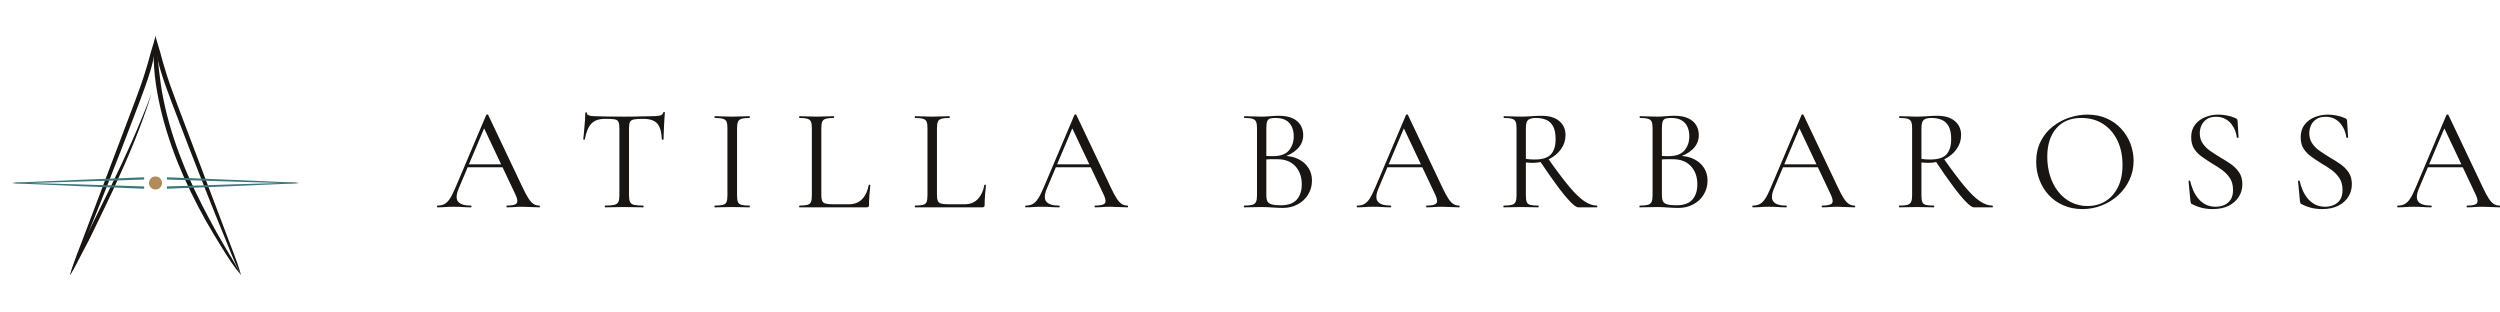
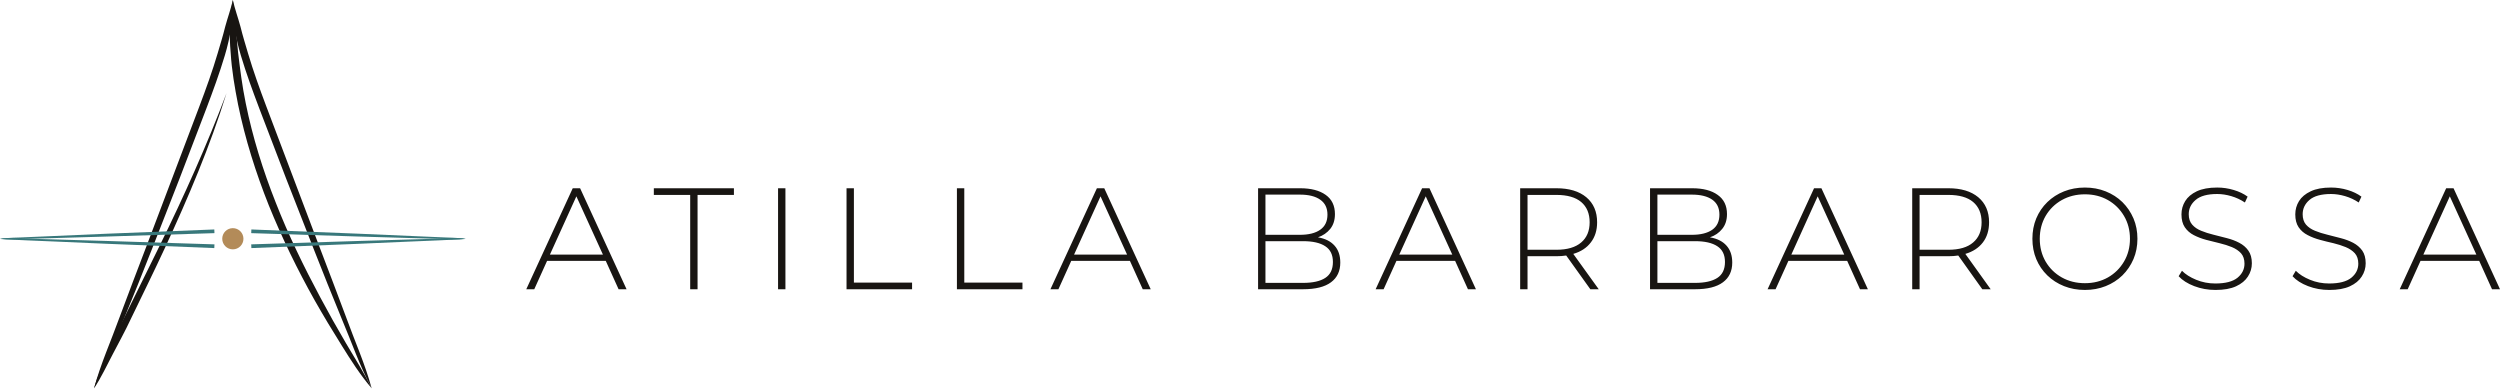
- <svg xmlns="http://www.w3.org/2000/svg" viewBox="0 0 514.38 64" role="img" aria-label="Atilla Barbarossa">
-   <g transform="scale(0.64)">
+ <svg xmlns="http://www.w3.org/2000/svg" viewBox="0 0 495.08 76.9" role="img" aria-label="Atilla Barbarossa">
+   <g transform="scale(1) translate(-3.89 -11.55)">
    <path d="M50 11.55C49.6 13.35 48.96 15.08 48.48 16.86C48.05 18.63 47.5 20.37 46.99 22.12C45.95 25.64 44.7 29.09 43.41 32.52C39.9 41.82 36.38 51.12 32.85 60.42C31.07 65.07 29.3 69.73 27.56 74.39C25.87 79.08 23.81 83.63 22.51 88.45C24.87 84.05 26.47 79.32 28.42 74.73C30.32 70.12 32.17 65.5 33.99 60.86C37.65 51.61 41.24 42.33 44.76 33.03C46.07 29.57 47.35 26.09 48.41 22.54C48.95 20.77 49.34 18.94 49.7 17.12C50 15.3 49.98 13.39 50 11.55Z" fill="#181512" />
    <path d="M50 11.55C50.02 13.39 50 15.3 50.3 17.12C50.66 18.94 51.05 20.77 51.59 22.54C52.65 26.09 53.93 29.57 55.24 33.03C58.76 42.33 62.35 51.61 66.01 60.86C67.83 65.5 69.68 70.12 71.58 74.73C73.53 79.32 75.13 84.05 77.49 88.45C76.19 83.63 74.13 79.08 72.44 74.39C70.7 69.73 68.93 65.07 67.15 60.42C63.62 51.12 60.1 41.82 56.59 32.52C55.3 29.09 54.05 25.64 53.01 22.12C52.5 20.37 51.95 18.63 51.52 16.86C51.04 15.08 50.4 13.35 50 11.55Z" fill="#181512" />
    <path d="M50 11.55C49.34 15.06 49.25 18.44 49.57 21.99C49.78 25.45 50.37 28.89 51.04 32.28C52.44 39.09 54.54 45.74 57.11 52.19C59.73 58.67 62.8 64.97 66.22 71.05C67.94 74.08 69.73 77.06 71.58 80C73.41 82.95 75.24 85.81 77.49 88.45C75.98 85.35 74.16 82.47 72.4 79.51C70.64 76.52 68.95 73.51 67.32 70.45C64.05 64.34 61.01 58.11 58.49 51.65C55.96 45.27 53.91 38.7 52.55 31.98C51.86 28.63 51.43 25.25 51.03 21.86C50.72 18.41 50.41 14.99 50 11.55Z" fill="#181512" />
    <path d="M48.75 30C44.86 40.3 40.36 50.33 35.51 60.2C33.22 64.89 30.91 69.57 28.59 74.24C27.41 76.54 26.41 78.91 25.36 81.27C24.34 83.65 23.21 85.95 22.51 88.45C23.95 86.3 25.01 83.97 26.22 81.69C27.41 79.4 28.66 77.15 29.75 74.81C32.02 70.11 34.33 65.43 36.53 60.69C41.15 50.7 45.49 40.52 48.75 30Z" fill="#181512" />
    <path d="M3.89 58.87C5.65 59.06 7.43 58.86 9.2 58.85C10.97 58.8 12.74 58.75 14.51 58.7C18.05 58.6 21.59 58.49 25.13 58.39C32.2 58.17 39.28 57.94 46.36 57.72L46.33 56.99C39.26 57.27 32.18 57.55 25.11 57.83C21.57 57.99 18.03 58.14 14.5 58.29C12.73 58.37 10.96 58.44 9.19 58.52C7.43 58.63 5.63 58.56 3.89 58.87Z" fill="#38787b" />
    <path d="M3.89 58.79C5.63 59.1 7.43 59.03 9.19 59.15C10.96 59.22 12.73 59.3 14.5 59.37C18.03 59.52 21.57 59.68 25.11 59.83C32.18 60.11 39.26 60.39 46.33 60.68L46.36 59.94C39.28 59.72 32.2 59.5 25.13 59.27C21.59 59.17 18.05 59.07 14.51 58.96C12.74 58.91 10.97 58.86 9.2 58.81C7.43 58.8 5.65 58.6 3.89 58.79Z" fill="#38787b" />
    <path d="M96.11 58.87C94.37 58.56 92.57 58.63 90.81 58.52C89.04 58.44 87.27 58.37 85.5 58.29C81.97 58.14 78.43 57.99 74.89 57.83C67.82 57.55 60.74 57.27 53.67 56.99L53.64 57.72C60.72 57.94 67.8 58.17 74.87 58.39C78.41 58.49 81.95 58.6 85.49 58.7C87.26 58.75 89.03 58.8 90.8 58.85C92.57 58.86 94.35 59.06 96.11 58.87Z" fill="#38787b" />
    <path d="M96.11 58.79C94.35 58.6 92.57 58.8 90.8 58.81C89.03 58.86 87.26 58.91 85.49 58.96C81.95 59.07 78.41 59.17 74.87 59.27C67.8 59.5 60.72 59.72 53.64 59.94L53.67 60.68C60.74 60.39 67.82 60.11 74.89 59.83C78.43 59.68 81.97 59.52 85.5 59.37C87.27 59.3 89.04 59.22 90.81 59.15C92.57 59.03 94.37 59.1 96.11 58.79Z" fill="#38787b" />
    <circle cx="50" cy="58.831" r="2.1" fill="#b38b59" />
+     <path transform="translate(108.11 68.83) scale(0.2)" d="M7.9 0L0 0L46.0-100.0L53.3-100.0L99.3 0L91.4 0L78.7-28.1L20.6-28.1L7.9 0ZM49.6-92.0L23.4-34.3L75.9-34.3L49.6-92.0ZM169.6 0L162.3 0L162.3-93.4L126.3-93.4L126.3-100.0L205.6-100.0L205.6-93.4L169.6-93.4L169.6 0ZM256.6 0L249.3 0L249.3-100.0L256.6-100.0L256.6 0ZM382.0 0L317.1 0L317.1-100.0L324.4-100.0L324.4-6.6L382.0-6.6L382.0 0ZM491.3 0L426.4 0L426.4-100.0L433.7-100.0L433.7-6.6L491.3-6.6L491.3 0ZM526.9 0L519.0 0L565-100.0L572.3-100.0L618.3 0L610.4 0L597.7-28.1L539.6-28.1L526.9 0ZM568.6-92.0L542.4-34.3L594.9-34.3L568.6-92.0ZM769.1 0L724.6 0L724.6-100.0L766.3-100.0Q782.4-100.0 791.6-93.4Q800.7-86.9 800.7-74.4L800.7-74.4Q800.7-65.6 796.1-59.8Q791.4-54.0 783.9-51.4L783.9-51.4Q794.6-49.6 800.3-43.2Q806-36.9 806-26.4L806-26.4Q806-13.7 796.8-6.9Q787.6 0 769.1 0L769.1 0ZM731.9-47.6L731.9-6.3L769.1-6.3Q783.6-6.3 791.1-11.2Q798.7-16.1 798.7-27.0L798.7-27.0Q798.7-37.7 791.1-42.6Q783.6-47.6 769.1-47.6L769.1-47.6L731.9-47.6ZM731.9-93.7L731.9-53.9L766-53.9Q779-53.9 786.1-58.9Q793.3-63.9 793.3-73.9L793.3-73.9Q793.3-83.7 786.1-88.7Q779-93.7 766-93.7L766-93.7L731.9-93.7ZM848.9 0L841.0 0L887-100.0L894.3-100.0L940.3 0L932.4 0L919.7-28.1L861.6-28.1L848.9 0ZM890.6-92.0L864.4-34.3L916.9-34.3L890.6-92.0ZM991.4 0L984.1 0L984.1-100.0L1020-100.0Q1038.9-100.0 1049.6-91.1Q1060.3-82.1 1060.3-66.3L1060.3-66.3Q1060.3-54.4 1054.1-46.4Q1048-38.3 1036.7-35.0L1036.7-35.0L1061.9 0L1053.6 0L1029.7-33.4Q1025.1-32.7 1020-32.7L1020-32.7L991.4-32.7L991.4 0ZM991.4-93.4L991.4-39.1L1020-39.1Q1036.1-39.1 1044.5-46.3Q1052.9-53.4 1052.9-66.3L1052.9-66.3Q1052.9-79.3 1044.5-86.4Q1036.1-93.4 1020-93.4L1020-93.4L991.4-93.4ZM1157.3 0L1112.7 0L1112.7-100.0L1154.4-100.0Q1170.6-100.0 1179.7-93.4Q1188.9-86.9 1188.9-74.4L1188.9-74.4Q1188.9-65.6 1184.2-59.8Q1179.6-54.0 1172-51.4L1172-51.4Q1182.7-49.6 1188.4-43.2Q1194.1-36.9 1194.1-26.4L1194.1-26.4Q1194.1-13.7 1184.9-6.9Q1175.7 0 1157.3 0L1157.3 0ZM1120-47.6L1120-6.3L1157.3-6.3Q1171.7-6.3 1179.3-11.2Q1186.9-16.1 1186.9-27.0L1186.9-27.0Q1186.9-37.7 1179.3-42.6Q1171.7-47.6 1157.3-47.6L1157.3-47.6L1120-47.6ZM1120-93.7L1120-53.9L1154.1-53.9Q1167.1-53.9 1174.3-58.9Q1181.4-63.9 1181.4-73.9L1181.4-73.9Q1181.4-83.7 1174.3-88.7Q1167.1-93.7 1154.1-93.7L1154.1-93.7L1120-93.7ZM1237 0L1229.1 0L1275.1-100.0L1282.4-100.0L1328.4 0L1320.6 0L1307.9-28.1L1249.7-28.1L1237 0ZM1278.7-92.0L1252.6-34.3L1305-34.3L1278.7-92.0ZM1379.6 0L1372.3 0L1372.3-100.0L1408.1-100.0Q1427.0-100.0 1437.7-91.1Q1448.4-82.1 1448.4-66.3L1448.4-66.3Q1448.4-54.4 1442.3-46.4Q1436.1-38.3 1424.9-35.0L1424.9-35.0L1450.0 0L1441.7 0L1417.9-33.4Q1413.3-32.7 1408.1-32.7L1408.1-32.7L1379.6-32.7L1379.6 0ZM1379.6-93.4L1379.6-39.1L1408.1-39.1Q1424.3-39.1 1432.6-46.3Q1441.0-53.4 1441.0-66.3L1441.0-66.3Q1441.0-79.3 1432.6-86.4Q1424.3-93.4 1408.1-93.4L1408.1-93.4L1379.6-93.4ZM1543.3 0.7L1543.3 0.7Q1532.1 0.7 1522.6-3.1Q1513.1-6.9 1506.1-13.7Q1499.0-20.6 1495.1-29.9Q1491.3-39.1 1491.3-50.0L1491.3-50.0Q1491.3-60.9 1495.1-70.1Q1499.0-79.4 1506.1-86.3Q1513.1-93.1 1522.6-96.9Q1532.1-100.7 1543.3-100.7L1543.3-100.7Q1554.4-100.7 1563.9-96.9Q1573.4-93.1 1580.4-86.3Q1587.4-79.4 1591.4-70.1Q1595.3-60.9 1595.3-50.0L1595.3-50.0Q1595.3-39.1 1591.4-29.9Q1587.4-20.6 1580.4-13.7Q1573.4-6.9 1563.9-3.1Q1554.4 0.7 1543.3 0.7ZM1543.3-6.0L1543.3-6.0Q1556.0-6.0 1566.1-11.7Q1576.1-17.4 1582.0-27.4Q1587.9-37.4 1587.9-50.0L1587.9-50.0Q1587.9-62.6 1582.0-72.6Q1576.1-82.6 1566.1-88.3Q1556.0-94.0 1543.3-94.0L1543.3-94.0Q1530.6-94.0 1520.4-88.3Q1510.3-82.6 1504.4-72.6Q1498.6-62.6 1498.6-50.0L1498.6-50.0Q1498.6-37.4 1504.4-27.4Q1510.3-17.4 1520.4-11.7Q1530.6-6.0 1543.3-6.0ZM1672.6 0.7L1672.6 0.7Q1661.4 0.7 1651.5-3.1Q1641.6-6.9 1636.1-12.9L1636.1-12.9L1639.4-18.3Q1644.6-13.0 1653.4-9.4Q1662.3-5.7 1672.4-5.7L1672.4-5.7Q1687.4-5.7 1694.4-11.4Q1701.3-17.1 1701.3-25.3L1701.3-25.3Q1701.3-31.7 1697.9-35.6Q1694.4-39.4 1688.9-41.7Q1683.3-44.0 1676.6-45.6Q1670.0-47.1 1663.4-48.9Q1656.7-50.7 1651.1-53.6Q1645.6-56.4 1642.2-61.4Q1638.9-66.3 1638.9-74.1L1638.9-74.1Q1638.9-81.3 1642.6-87.3Q1646.3-93.3 1654.1-97.0Q1662.0-100.7 1674.3-100.7L1674.3-100.7Q1682.6-100.7 1690.6-98.3Q1698.7-95.9 1704.4-91.7L1704.4-91.7L1701.7-85.9Q1695.4-90.1 1688.2-92.2Q1681.0-94.3 1674.3-94.3L1674.3-94.3Q1659.7-94.3 1652.9-88.4Q1646.1-82.6 1646.1-74.3L1646.1-74.3Q1646.1-67.9 1649.5-64.0Q1652.9-60.1 1658.4-57.9Q1664.0-55.6 1670.6-54.0Q1677.3-52.4 1683.9-50.6Q1690.6-48.9 1696.1-46.0Q1701.7-43.1 1705.1-38.3Q1708.6-33.4 1708.6-25.7L1708.6-25.7Q1708.6-18.6 1704.7-12.6Q1700.9-6.6 1692.9-2.9Q1685.0 0.7 1672.6 0.7ZM1785.3 0.7L1785.3 0.7Q1774.1 0.7 1764.2-3.1Q1754.3-6.9 1748.9-12.9L1748.9-12.9L1752.1-18.3Q1757.3-13.0 1766.1-9.4Q1775.0-5.7 1785.1-5.7L1785.1-5.7Q1800.1-5.7 1807.1-11.4Q1814.0-17.1 1814.0-25.3L1814.0-25.3Q1814.0-31.7 1810.6-35.6Q1807.1-39.4 1801.6-41.7Q1796.0-44.0 1789.4-45.6Q1782.7-47.1 1776.1-48.9Q1769.4-50.7 1763.9-53.6Q1758.3-56.4 1754.9-61.4Q1751.6-66.3 1751.6-74.1L1751.6-74.1Q1751.6-81.3 1755.3-87.3Q1759.0-93.3 1766.9-97.0Q1774.7-100.7 1787.0-100.7L1787.0-100.7Q1795.3-100.7 1803.4-98.3Q1811.4-95.9 1817.1-91.7L1817.1-91.7L1814.4-85.9Q1808.1-90.1 1800.9-92.2Q1793.7-94.3 1787.0-94.3L1787.0-94.3Q1772.4-94.3 1765.6-88.4Q1758.9-82.6 1758.9-74.3L1758.9-74.3Q1758.9-67.9 1762.2-64.0Q1765.6-60.1 1771.1-57.9Q1776.7-55.6 1783.4-54.0Q1790.0-52.4 1796.6-50.6Q1803.3-48.9 1808.9-46.0Q1814.4-43.1 1817.9-38.3Q1821.3-33.4 1821.3-25.7L1821.3-25.7Q1821.3-18.6 1817.4-12.6Q1813.6-6.6 1805.6-2.9Q1797.7 0.7 1785.3 0.7ZM1862.9 0L1855.0 0L1901.0-100.0L1908.3-100.0L1954.3 0L1946.4 0L1933.7-28.1L1875.6-28.1L1862.9 0ZM1904.6-92.0L1878.4-34.3L1930.9-34.3L1904.6-92.0Z" fill="#181512" />
  </g>
-   <path transform="translate(90.00 23.91)" d="M5.82 10.5 6.12 9.9H14.07L14.28 10.5ZM20.97 18.39Q21.09 18.39 21.09 18.57Q21.09 18.75 20.97 18.75Q20.1 18.75 19.2 18.69Q18.3 18.63 17.46 18.63Q16.53 18.63 15.84 18.69Q15.15 18.75 14.31 18.75Q14.19 18.75 14.19 18.57Q14.19 18.39 14.31 18.39Q15.9 18.39 16.29 17.93Q16.68 17.46 16.08 16.17L9.42 2.1L10.17 1.17L4.35 14.94Q3.6 16.77 4.26 17.58Q4.92 18.39 6.87 18.39Q7.02 18.39 7.02 18.57Q7.02 18.75 6.87 18.75Q5.97 18.75 5.22 18.69Q4.47 18.63 3.33 18.63Q2.25 18.63 1.6 18.69Q0.96 18.75 0.03 18.75Q-0.09 18.75 -0.09 18.57Q-0.09 18.39 0.03 18.39Q0.84 18.39 1.44 18.08Q2.04 17.76 2.56 16.97Q3.09 16.17 3.72 14.67L10.05 -0.27Q10.11 -0.36 10.26 -0.36Q10.41 -0.36 10.44 -0.27L17.52 14.64Q18.21 16.11 18.75 16.94Q19.29 17.76 19.81 18.08Q20.34 18.39 20.97 18.39ZM34.5 0.54Q32.64 0.54 31.7 1.5Q30.75 2.46 30.33 4.77Q30.33 4.83 30.16 4.83Q30 4.83 30 4.77Q30.06 4.38 30.12 3.68Q30.18 2.97 30.25 2.16Q30.33 1.35 30.38 0.59Q30.42 -0.18 30.42 -0.66Q30.42 -0.81 30.59 -0.81Q30.75 -0.81 30.75 -0.66Q30.75 -0.36 31.05 -0.22Q31.35 -0.09 31.73 -0.04Q32.1 0 32.37 0Q34.95 0.09 38.4 0.09Q40.53 0.09 41.77 0.04Q43.02 0 44.19 0Q45.21 0 45.77 -0.13Q46.32 -0.27 46.47 -0.75Q46.5 -0.87 46.65 -0.87Q46.8 -0.87 46.8 -0.75Q46.77 -0.3 46.71 0.48Q46.65 1.26 46.62 2.1Q46.59 2.94 46.56 3.66Q46.53 4.38 46.53 4.77Q46.53 4.83 46.35 4.83Q46.17 4.83 46.17 4.77Q46.08 2.43 45.21 1.48Q44.34 0.54 42.33 0.54Q41.07 0.54 40.44 0.66Q39.81 0.78 39.62 1.19Q39.42 1.59 39.42 2.49V16.32Q39.42 17.19 39.63 17.64Q39.84 18.09 40.45 18.24Q41.07 18.39 42.33 18.39Q42.42 18.39 42.42 18.57Q42.42 18.75 42.33 18.75Q41.55 18.75 40.56 18.72Q39.57 18.69 38.4 18.69Q37.29 18.69 36.3 18.72Q35.31 18.75 34.5 18.75Q34.44 18.75 34.44 18.57Q34.44 18.39 34.5 18.39Q35.73 18.39 36.38 18.24Q37.02 18.09 37.23 17.64Q37.44 17.19 37.44 16.32V2.43Q37.44 1.53 37.23 1.13Q37.02 0.72 36.39 0.63Q35.76 0.54 34.5 0.54ZM61.65 16.32Q61.65 17.19 61.83 17.64Q62.01 18.09 62.56 18.24Q63.12 18.39 64.2 18.39Q64.29 18.39 64.29 18.57Q64.29 18.75 64.2 18.75Q63.48 18.75 62.59 18.72Q61.71 18.69 60.63 18.69Q59.64 18.69 58.72 18.72Q57.81 18.75 57.09 18.75Q57 18.75 57 18.57Q57 18.39 57.09 18.39Q58.17 18.39 58.74 18.24Q59.31 18.09 59.49 17.64Q59.67 17.19 59.67 16.32V2.43Q59.67 1.56 59.49 1.13Q59.31 0.69 58.74 0.53Q58.17 0.36 57.09 0.36Q57 0.36 57 0.18Q57 0 57.09 0Q57.81 0 58.72 0.04Q59.64 0.09 60.63 0.09Q61.71 0.09 62.61 0.04Q63.51 0 64.2 0Q64.29 0 64.29 0.18Q64.29 0.36 64.2 0.36Q63.12 0.36 62.56 0.54Q62.01 0.72 61.83 1.17Q61.65 1.62 61.65 2.49ZM78.99 2.46V16.2Q78.99 17.01 79.17 17.43Q79.35 17.85 79.87 17.98Q80.4 18.12 81.39 18.12H84.66Q86.4 18.12 87.42 17.02Q88.44 15.93 88.74 14.16Q88.74 14.07 88.9 14.09Q89.07 14.1 89.07 14.19Q88.98 15 88.89 16.16Q88.8 17.31 88.8 18.3Q88.8 18.75 88.35 18.75H74.49Q74.43 18.75 74.43 18.57Q74.43 18.39 74.49 18.39Q75.57 18.39 76.12 18.24Q76.68 18.09 76.86 17.64Q77.04 17.19 77.04 16.32V2.43Q77.04 1.56 76.86 1.13Q76.68 0.69 76.12 0.53Q75.57 0.36 74.49 0.36Q74.43 0.36 74.43 0.18Q74.43 0 74.49 0Q75.21 0 76.11 0.04Q77.01 0.09 78 0.09Q79.05 0.09 79.95 0.04Q80.85 0 81.54 0Q81.63 0 81.63 0.18Q81.63 0.36 81.54 0.36Q80.46 0.36 79.9 0.53Q79.35 0.69 79.17 1.14Q78.99 1.59 78.99 2.46ZM102.78 2.46V16.2Q102.78 17.01 102.96 17.43Q103.14 17.85 103.66 17.98Q104.19 18.12 105.18 18.12H108.45Q110.19 18.12 111.21 17.02Q112.23 15.93 112.53 14.16Q112.53 14.07 112.69 14.09Q112.86 14.1 112.86 14.19Q112.77 15 112.68 16.16Q112.59 17.31 112.59 18.3Q112.59 18.75 112.14 18.75H98.28Q98.22 18.75 98.22 18.57Q98.22 18.39 98.28 18.39Q99.36 18.39 99.91 18.24Q100.47 18.09 100.65 17.64Q100.83 17.19 100.83 16.32V2.43Q100.83 1.56 100.65 1.13Q100.47 0.69 99.91 0.53Q99.36 0.36 98.28 0.36Q98.22 0.36 98.22 0.18Q98.22 0 98.28 0Q99 0 99.9 0.04Q100.8 0.09 101.79 0.09Q102.84 0.09 103.74 0.04Q104.64 0 105.33 0Q105.42 0 105.42 0.18Q105.42 0.36 105.33 0.36Q104.25 0.36 103.69 0.53Q103.14 0.69 102.96 1.14Q102.78 1.59 102.78 2.46ZM126.84 10.5 127.14 9.9H135.09L135.3 10.5ZM141.99 18.39Q142.11 18.39 142.11 18.57Q142.11 18.75 141.99 18.75Q141.12 18.75 140.22 18.69Q139.32 18.63 138.48 18.63Q137.55 18.63 136.86 18.69Q136.17 18.75 135.33 18.75Q135.21 18.75 135.21 18.57Q135.21 18.39 135.33 18.39Q136.92 18.39 137.31 17.93Q137.7 17.46 137.1 16.17L130.44 2.1L131.19 1.17L125.37 14.94Q124.62 16.77 125.28 17.58Q125.94 18.39 127.89 18.39Q128.04 18.39 128.04 18.57Q128.04 18.75 127.89 18.75Q126.99 18.75 126.24 18.69Q125.49 18.63 124.35 18.63Q123.27 18.63 122.62 18.69Q121.98 18.75 121.05 18.75Q120.93 18.75 120.93 18.57Q120.93 18.39 121.05 18.39Q121.86 18.39 122.46 18.08Q123.06 17.76 123.58 16.97Q124.11 16.17 124.74 14.67L131.07 -0.27Q131.13 -0.36 131.28 -0.36Q131.43 -0.36 131.46 -0.27L138.54 14.64Q139.23 16.11 139.77 16.94Q140.31 17.76 140.83 18.08Q141.36 18.39 141.99 18.39ZM173.7 8.49 174.03 8.16Q175.8 8.16 177.13 8.82Q178.47 9.48 179.2 10.62Q179.94 11.76 179.94 13.23Q179.94 14.82 179.16 16.11Q178.38 17.4 177.01 18.13Q175.65 18.87 173.97 18.87Q173.01 18.87 171.79 18.78Q170.58 18.69 169.56 18.69Q168.57 18.69 167.65 18.72Q166.74 18.75 165.99 18.75Q165.93 18.75 165.93 18.57Q165.93 18.39 165.99 18.39Q167.07 18.39 167.64 18.24Q168.21 18.09 168.42 17.64Q168.63 17.19 168.63 16.32V2.43Q168.63 1.56 168.44 1.13Q168.24 0.69 167.69 0.53Q167.13 0.36 166.05 0.36Q165.96 0.36 165.96 0.18Q165.96 0 166.05 0Q166.77 0 167.67 0.04Q168.57 0.09 169.56 0.09Q170.34 0.09 171.36 0Q172.38 -0.09 173.1 -0.09Q174.87 -0.09 175.98 0.44Q177.09 0.96 177.61 1.86Q178.14 2.76 178.14 3.87Q178.14 5.58 176.89 6.78Q175.65 7.98 173.7 8.49ZM172.44 0.36Q171.75 0.36 171.33 0.48Q170.91 0.6 170.73 1.04Q170.55 1.47 170.55 2.49V8.37L169.59 8.13Q170.55 8.19 171.18 8.21Q171.81 8.22 171.9 8.22Q174.21 8.22 175.2 7.04Q176.19 5.85 176.19 4.11Q176.19 3.06 175.81 2.21Q175.44 1.35 174.63 0.86Q173.82 0.36 172.44 0.36ZM173.52 18.33Q175.77 18.33 176.8 17.17Q177.84 16.02 177.84 13.98Q177.84 11.73 176.52 10.29Q175.2 8.85 172.83 8.85Q172.08 8.82 171.28 8.85Q170.49 8.88 169.68 9L170.55 8.67V16.32Q170.55 17.04 170.76 17.49Q170.97 17.94 171.62 18.13Q172.26 18.33 173.52 18.33ZM195.06 10.5 195.36 9.9H203.31L203.52 10.5ZM210.21 18.39Q210.33 18.39 210.33 18.57Q210.33 18.75 210.21 18.75Q209.34 18.75 208.44 18.69Q207.54 18.63 206.7 18.63Q205.77 18.63 205.08 18.69Q204.39 18.75 203.55 18.75Q203.43 18.75 203.43 18.57Q203.43 18.39 203.55 18.39Q205.14 18.39 205.53 17.93Q205.92 17.46 205.32 16.17L198.66 2.1L199.41 1.17L193.59 14.94Q192.84 16.77 193.5 17.58Q194.16 18.39 196.11 18.39Q196.26 18.39 196.26 18.57Q196.26 18.75 196.11 18.75Q195.21 18.75 194.46 18.69Q193.71 18.63 192.57 18.63Q191.49 18.63 190.85 18.69Q190.2 18.75 189.27 18.75Q189.15 18.75 189.15 18.57Q189.15 18.39 189.27 18.39Q190.08 18.39 190.68 18.08Q191.28 17.76 191.81 16.97Q192.33 16.17 192.96 14.67L199.29 -0.27Q199.35 -0.36 199.5 -0.36Q199.65 -0.36 199.68 -0.27L206.76 14.64Q207.45 16.11 207.99 16.94Q208.53 17.76 209.06 18.08Q209.58 18.39 210.21 18.39ZM234.72 18.75Q234.21 18.75 233.09 17.59Q231.96 16.44 230.36 14.27Q228.75 12.09 226.77 9.12L228.45 8.61Q231 12.24 232.79 14.39Q234.57 16.53 235.94 17.46Q237.3 18.39 238.56 18.39Q238.65 18.39 238.65 18.57Q238.65 18.75 238.56 18.75Q237.06 18.75 236.12 18.75Q235.17 18.75 234.72 18.75ZM227.16 -0.09Q229.56 -0.09 230.84 1.01Q232.11 2.1 232.11 3.87Q232.11 5.49 231.17 6.79Q230.22 8.1 228.68 8.85Q227.13 9.6 225.3 9.6Q225 9.6 224.63 9.57Q224.25 9.54 223.95 9.51V16.32Q223.95 17.19 224.12 17.64Q224.28 18.09 224.84 18.24Q225.39 18.39 226.5 18.39Q226.59 18.39 226.59 18.57Q226.59 18.75 226.5 18.75Q225.78 18.75 224.9 18.72Q224.01 18.69 222.96 18.69Q221.97 18.69 221.06 18.72Q220.14 18.75 219.39 18.75Q219.33 18.75 219.33 18.57Q219.33 18.39 219.39 18.39Q220.5 18.39 221.06 18.24Q221.61 18.09 221.82 17.64Q222.03 17.19 222.03 16.32V2.43Q222.03 1.56 221.84 1.13Q221.64 0.69 221.1 0.53Q220.56 0.36 219.45 0.36Q219.36 0.36 219.36 0.18Q219.36 0 219.45 0Q220.17 0 221.07 0.04Q221.97 0.09 222.96 0.09Q223.89 0.09 225.11 0Q226.32 -0.09 227.16 -0.09ZM230.07 4.74Q230.07 3.09 229.58 2.13Q229.08 1.17 228.18 0.77Q227.28 0.36 226.02 0.36Q224.91 0.36 224.43 0.75Q223.95 1.14 223.95 2.49V8.79Q224.37 8.85 224.85 8.88Q225.33 8.91 225.72 8.91Q228.15 8.91 229.11 7.85Q230.07 6.78 230.07 4.74ZM255.09 8.49 255.42 8.16Q257.19 8.16 258.53 8.82Q259.86 9.48 260.6 10.62Q261.33 11.76 261.33 13.23Q261.33 14.82 260.55 16.11Q259.77 17.4 258.41 18.13Q257.04 18.87 255.36 18.87Q254.4 18.87 253.19 18.78Q251.97 18.69 250.95 18.69Q249.96 18.69 249.05 18.72Q248.13 18.75 247.38 18.75Q247.32 18.75 247.32 18.57Q247.32 18.39 247.38 18.39Q248.46 18.39 249.03 18.24Q249.6 18.09 249.81 17.64Q250.02 17.19 250.02 16.32V2.43Q250.02 1.56 249.83 1.13Q249.63 0.69 249.08 0.53Q248.52 0.36 247.44 0.36Q247.35 0.36 247.35 0.18Q247.35 0 247.44 0Q248.16 0 249.06 0.04Q249.96 0.09 250.95 0.09Q251.73 0.09 252.75 0Q253.77 -0.09 254.49 -0.09Q256.26 -0.09 257.37 0.44Q258.48 0.96 259 1.86Q259.53 2.76 259.53 3.87Q259.53 5.58 258.29 6.78Q257.04 7.98 255.09 8.49ZM253.83 0.36Q253.14 0.36 252.72 0.48Q252.3 0.6 252.12 1.04Q251.94 1.47 251.94 2.49V8.37L250.98 8.13Q251.94 8.19 252.57 8.21Q253.2 8.22 253.29 8.22Q255.6 8.22 256.59 7.04Q257.58 5.85 257.58 4.11Q257.58 3.06 257.21 2.21Q256.83 1.35 256.02 0.86Q255.21 0.36 253.83 0.36ZM254.91 18.33Q257.16 18.33 258.2 17.17Q259.23 16.02 259.23 13.98Q259.23 11.73 257.91 10.29Q256.59 8.85 254.22 8.85Q253.47 8.82 252.68 8.85Q251.88 8.88 251.07 9L251.94 8.67V16.32Q251.94 17.04 252.15 17.49Q252.36 17.94 253.01 18.13Q253.65 18.33 254.91 18.33ZM276.45 10.5 276.75 9.9H284.7L284.91 10.5ZM291.6 18.39Q291.72 18.39 291.72 18.57Q291.72 18.75 291.6 18.75Q290.73 18.75 289.83 18.69Q288.93 18.63 288.09 18.63Q287.16 18.63 286.47 18.69Q285.78 18.75 284.94 18.75Q284.82 18.75 284.82 18.57Q284.82 18.39 284.94 18.39Q286.53 18.39 286.92 17.93Q287.31 17.46 286.71 16.17L280.05 2.1L280.8 1.17L274.98 14.94Q274.23 16.77 274.89 17.58Q275.55 18.39 277.5 18.39Q277.65 18.39 277.65 18.57Q277.65 18.75 277.5 18.75Q276.6 18.75 275.85 18.69Q275.1 18.63 273.96 18.63Q272.88 18.63 272.24 18.69Q271.59 18.75 270.66 18.75Q270.54 18.75 270.54 18.57Q270.54 18.39 270.66 18.39Q271.47 18.39 272.07 18.08Q272.67 17.76 273.2 16.97Q273.72 16.17 274.35 14.67L280.68 -0.27Q280.74 -0.36 280.89 -0.36Q281.04 -0.36 281.07 -0.27L288.15 14.64Q288.84 16.11 289.38 16.94Q289.92 17.76 290.45 18.08Q290.97 18.39 291.6 18.39ZM316.11 18.75Q315.6 18.75 314.48 17.59Q313.35 16.44 311.75 14.27Q310.14 12.09 308.16 9.12L309.84 8.61Q312.39 12.24 314.18 14.39Q315.96 16.53 317.33 17.46Q318.69 18.39 319.95 18.39Q320.04 18.39 320.04 18.57Q320.04 18.75 319.95 18.75Q318.45 18.75 317.51 18.75Q316.56 18.75 316.11 18.75ZM308.55 -0.09Q310.95 -0.09 312.23 1.01Q313.5 2.1 313.5 3.87Q313.5 5.49 312.56 6.79Q311.61 8.1 310.07 8.85Q308.52 9.6 306.69 9.6Q306.39 9.6 306.02 9.57Q305.64 9.54 305.34 9.51V16.32Q305.34 17.19 305.51 17.64Q305.67 18.09 306.23 18.24Q306.78 18.39 307.89 18.39Q307.98 18.39 307.98 18.57Q307.98 18.75 307.89 18.75Q307.17 18.75 306.29 18.72Q305.4 18.69 304.35 18.69Q303.36 18.69 302.45 18.72Q301.53 18.75 300.78 18.75Q300.72 18.75 300.72 18.57Q300.72 18.39 300.78 18.39Q301.89 18.39 302.45 18.24Q303 18.09 303.21 17.64Q303.42 17.19 303.42 16.32V2.43Q303.42 1.56 303.23 1.13Q303.03 0.69 302.49 0.53Q301.95 0.36 300.84 0.36Q300.75 0.36 300.75 0.18Q300.75 0 300.84 0Q301.56 0 302.46 0.04Q303.36 0.09 304.35 0.09Q305.28 0.09 306.5 0Q307.71 -0.09 308.55 -0.09ZM311.46 4.74Q311.46 3.09 310.97 2.13Q310.47 1.17 309.57 0.77Q308.67 0.36 307.41 0.36Q306.3 0.36 305.82 0.75Q305.34 1.14 305.34 2.49V8.79Q305.76 8.85 306.24 8.88Q306.72 8.91 307.11 8.91Q309.54 8.91 310.5 7.85Q311.46 6.78 311.46 4.74ZM338.46 19.11Q336.3 19.11 334.55 18.34Q332.79 17.58 331.55 16.23Q330.3 14.88 329.63 13.12Q328.95 11.37 328.95 9.39Q328.95 6.96 329.9 5.13Q330.84 3.3 332.4 2.09Q333.96 0.87 335.82 0.27Q337.68 -0.33 339.51 -0.33Q341.73 -0.33 343.49 0.47Q345.24 1.26 346.47 2.61Q347.7 3.96 348.35 5.67Q348.99 7.38 348.99 9.18Q348.99 11.28 348.15 13.08Q347.31 14.88 345.86 16.23Q344.4 17.58 342.5 18.34Q340.59 19.11 338.46 19.11ZM339.51 18.48Q341.55 18.48 343.17 17.51Q344.79 16.53 345.75 14.64Q346.71 12.75 346.71 10.02Q346.71 7.2 345.68 5.03Q344.64 2.85 342.74 1.61Q340.83 0.36 338.25 0.36Q334.92 0.36 333.08 2.5Q331.23 4.65 331.23 8.34Q331.23 10.47 331.82 12.32Q332.4 14.16 333.51 15.55Q334.62 16.95 336.15 17.71Q337.68 18.48 339.51 18.48ZM362.61 3.51Q362.61 4.74 363.23 5.62Q363.84 6.51 364.8 7.17Q365.76 7.83 366.84 8.49Q367.95 9.12 368.99 9.84Q370.02 10.56 370.7 11.55Q371.37 12.54 371.37 13.98Q371.37 15.42 370.65 16.57Q369.93 17.73 368.57 18.42Q367.2 19.11 365.19 19.11Q364.47 19.11 363.77 19Q363.06 18.9 362.36 18.66Q361.65 18.42 360.96 18.06Q360.81 17.97 360.77 17.84Q360.72 17.7 360.69 17.49L360.3 13.41Q360.27 13.26 360.44 13.25Q360.6 13.23 360.63 13.35Q360.84 14.25 361.23 15.18Q361.62 16.11 362.25 16.89Q362.88 17.67 363.78 18.15Q364.68 18.63 365.88 18.63Q366.75 18.63 367.58 18.3Q368.4 17.97 368.93 17.22Q369.45 16.47 369.45 15.18Q369.45 13.71 368.81 12.74Q368.16 11.76 367.17 11.04Q366.18 10.32 365.07 9.69Q364.02 9.03 363.05 8.34Q362.07 7.65 361.46 6.71Q360.84 5.76 360.84 4.35Q360.84 2.76 361.65 1.73Q362.46 0.69 363.75 0.18Q365.04 -0.33 366.42 -0.33Q367.26 -0.33 368.16 -0.16Q369.06 0 369.93 0.39Q370.17 0.48 370.28 0.62Q370.38 0.75 370.38 0.9L370.59 4.32Q370.59 4.44 370.44 4.46Q370.29 4.47 370.23 4.35Q370.17 3.75 369.9 3.02Q369.63 2.28 369.12 1.62Q368.61 0.96 367.83 0.54Q367.05 0.12 365.94 0.12Q364.77 0.12 364.04 0.62Q363.3 1.11 362.96 1.88Q362.61 2.64 362.61 3.51ZM385.14 3.51Q385.14 4.74 385.76 5.62Q386.37 6.51 387.33 7.17Q388.29 7.83 389.37 8.49Q390.48 9.12 391.52 9.84Q392.55 10.56 393.23 11.55Q393.9 12.54 393.9 13.98Q393.9 15.42 393.18 16.57Q392.46 17.73 391.1 18.42Q389.73 19.11 387.72 19.11Q387 19.11 386.3 19Q385.59 18.9 384.89 18.66Q384.18 18.42 383.49 18.06Q383.34 17.97 383.3 17.84Q383.25 17.7 383.22 17.49L382.83 13.41Q382.8 13.26 382.97 13.25Q383.13 13.23 383.16 13.35Q383.37 14.25 383.76 15.18Q384.15 16.11 384.78 16.89Q385.41 17.67 386.31 18.15Q387.21 18.63 388.41 18.63Q389.28 18.63 390.11 18.3Q390.93 17.97 391.46 17.22Q391.98 16.47 391.98 15.18Q391.98 13.71 391.34 12.74Q390.69 11.76 389.7 11.04Q388.71 10.32 387.6 9.69Q386.55 9.03 385.58 8.34Q384.6 7.65 383.99 6.71Q383.37 5.76 383.37 4.35Q383.37 2.76 384.18 1.73Q384.99 0.69 386.28 0.18Q387.57 -0.33 388.95 -0.33Q389.79 -0.33 390.69 -0.16Q391.59 0 392.46 0.39Q392.7 0.48 392.81 0.62Q392.91 0.75 392.91 0.9L393.12 4.32Q393.12 4.44 392.97 4.46Q392.82 4.47 392.76 4.35Q392.7 3.75 392.43 3.02Q392.16 2.28 391.65 1.62Q391.14 0.96 390.36 0.54Q389.58 0.12 388.47 0.12Q387.3 0.12 386.57 0.62Q385.83 1.11 385.49 1.88Q385.14 2.64 385.14 3.51ZM409.14 10.5 409.44 9.9H417.39L417.6 10.5ZM424.29 18.39Q424.41 18.39 424.41 18.57Q424.41 18.75 424.29 18.75Q423.42 18.75 422.52 18.69Q421.62 18.63 420.78 18.63Q419.85 18.63 419.16 18.69Q418.47 18.75 417.63 18.75Q417.51 18.75 417.51 18.57Q417.51 18.39 417.63 18.39Q419.22 18.39 419.61 17.93Q420 17.46 419.4 16.17L412.74 2.1L413.49 1.17L407.67 14.94Q406.92 16.77 407.58 17.58Q408.24 18.39 410.19 18.39Q410.34 18.39 410.34 18.57Q410.34 18.75 410.19 18.75Q409.29 18.75 408.54 18.69Q407.79 18.63 406.65 18.63Q405.57 18.63 404.93 18.69Q404.28 18.75 403.35 18.75Q403.23 18.75 403.23 18.57Q403.23 18.39 403.35 18.39Q404.16 18.39 404.76 18.08Q405.36 17.76 405.89 16.97Q406.41 16.17 407.04 14.67L413.37 -0.27Q413.43 -0.36 413.58 -0.36Q413.73 -0.36 413.76 -0.27L420.84 14.64Q421.53 16.11 422.07 16.94Q422.61 17.76 423.14 18.08Q423.66 18.39 424.29 18.39Z" fill="#181512" />
</svg>
